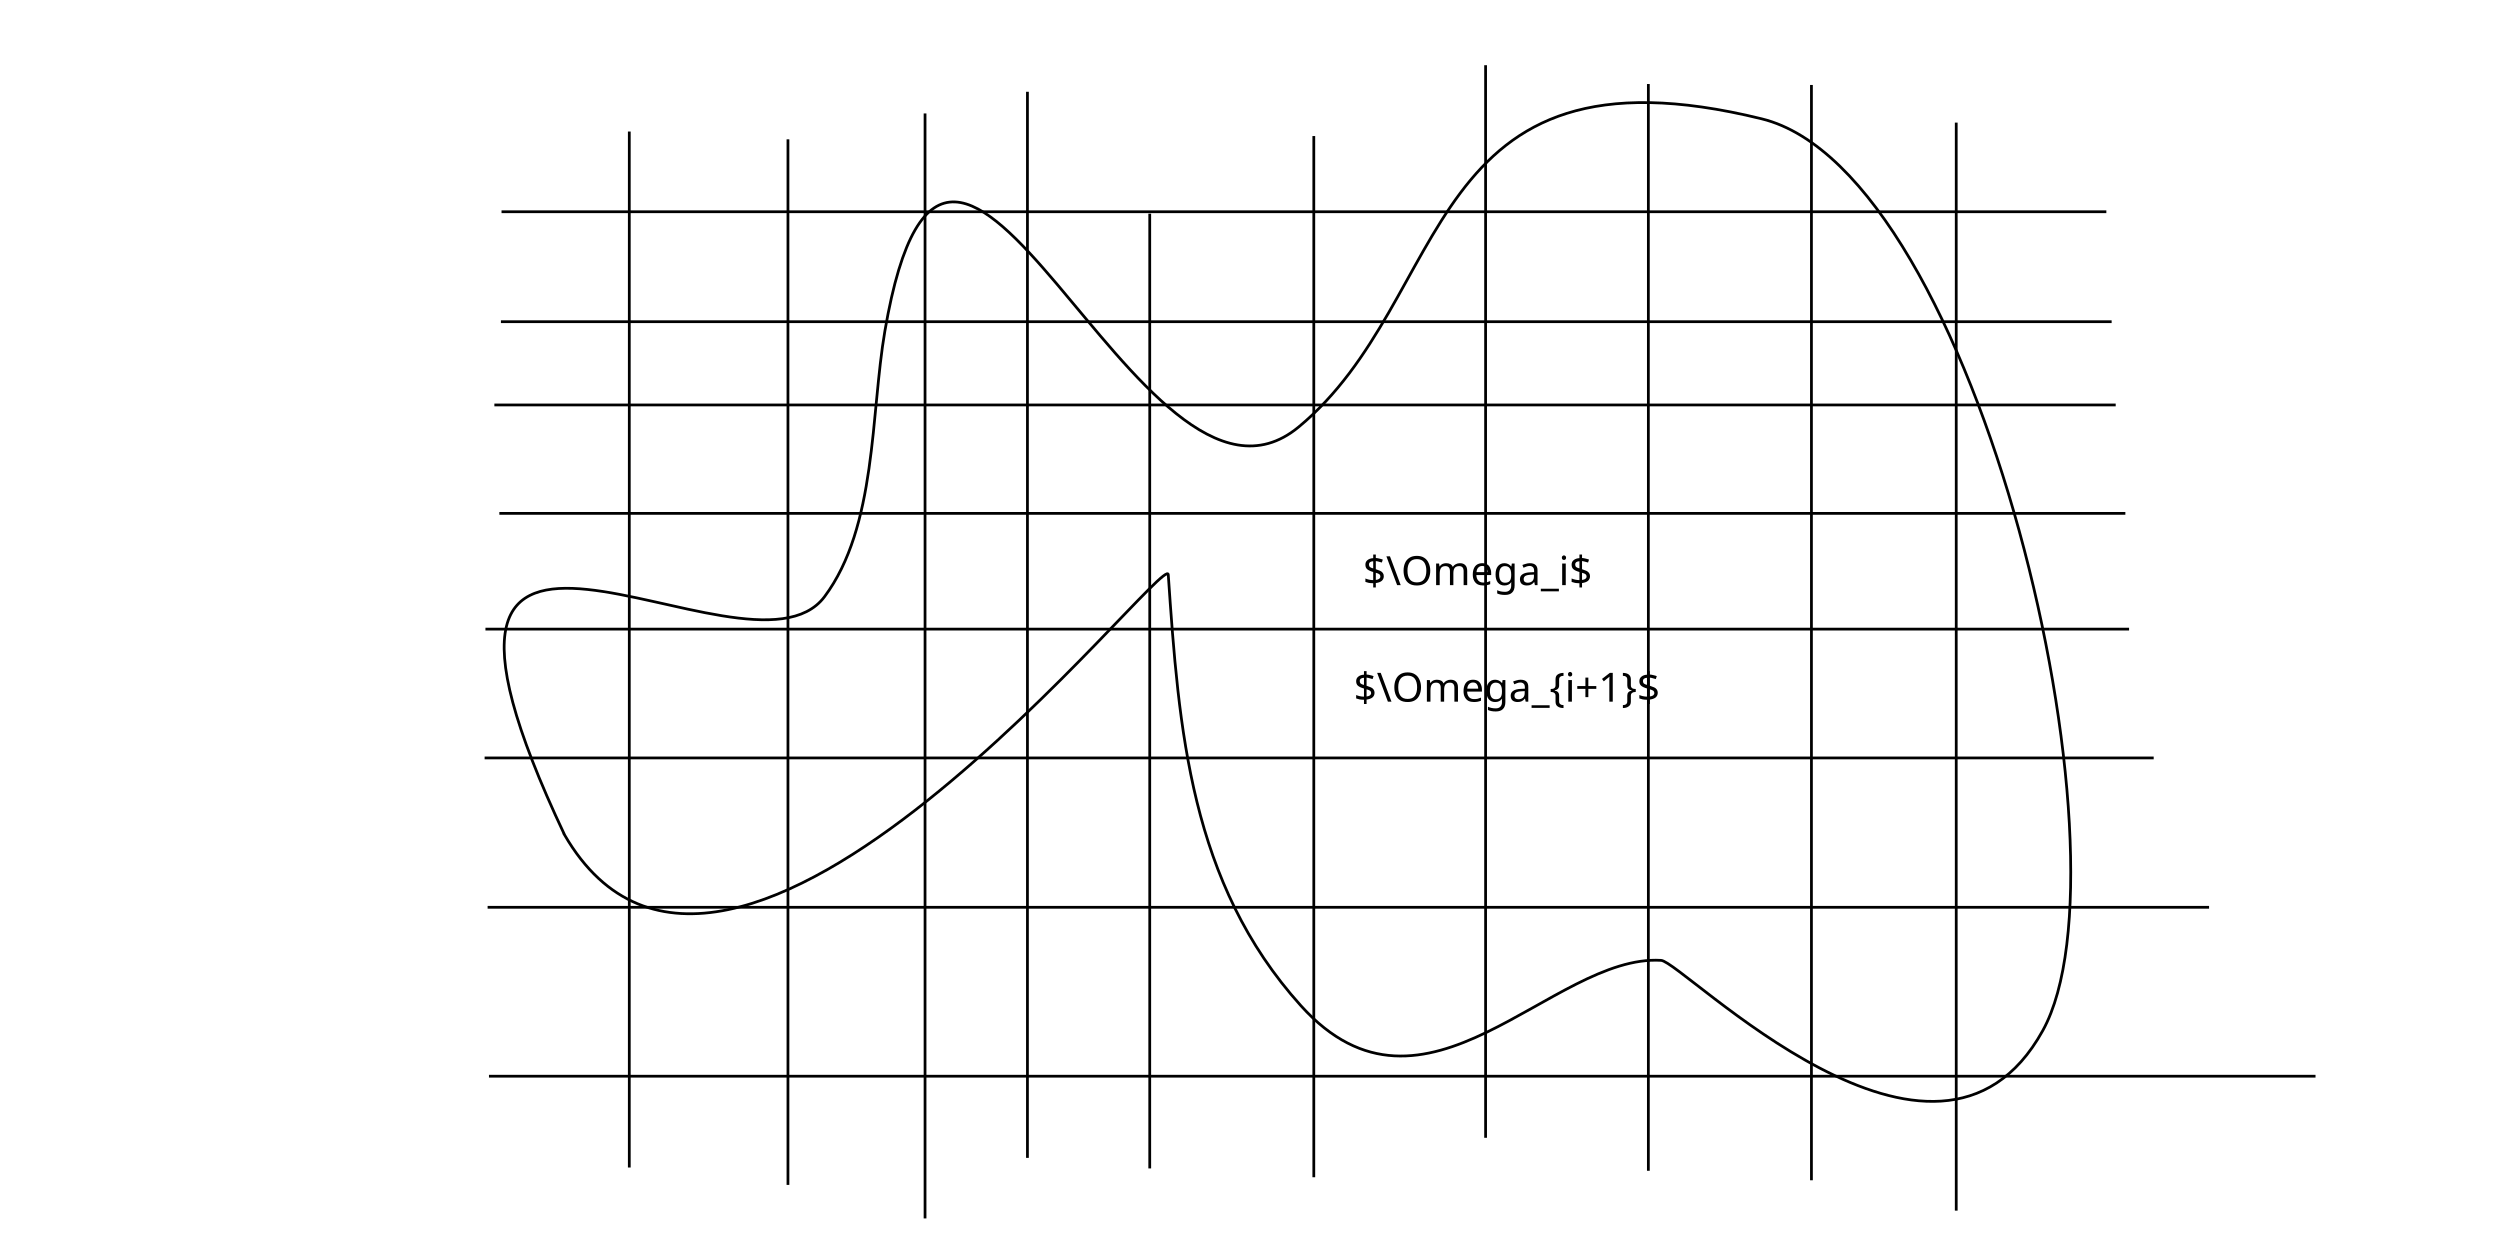
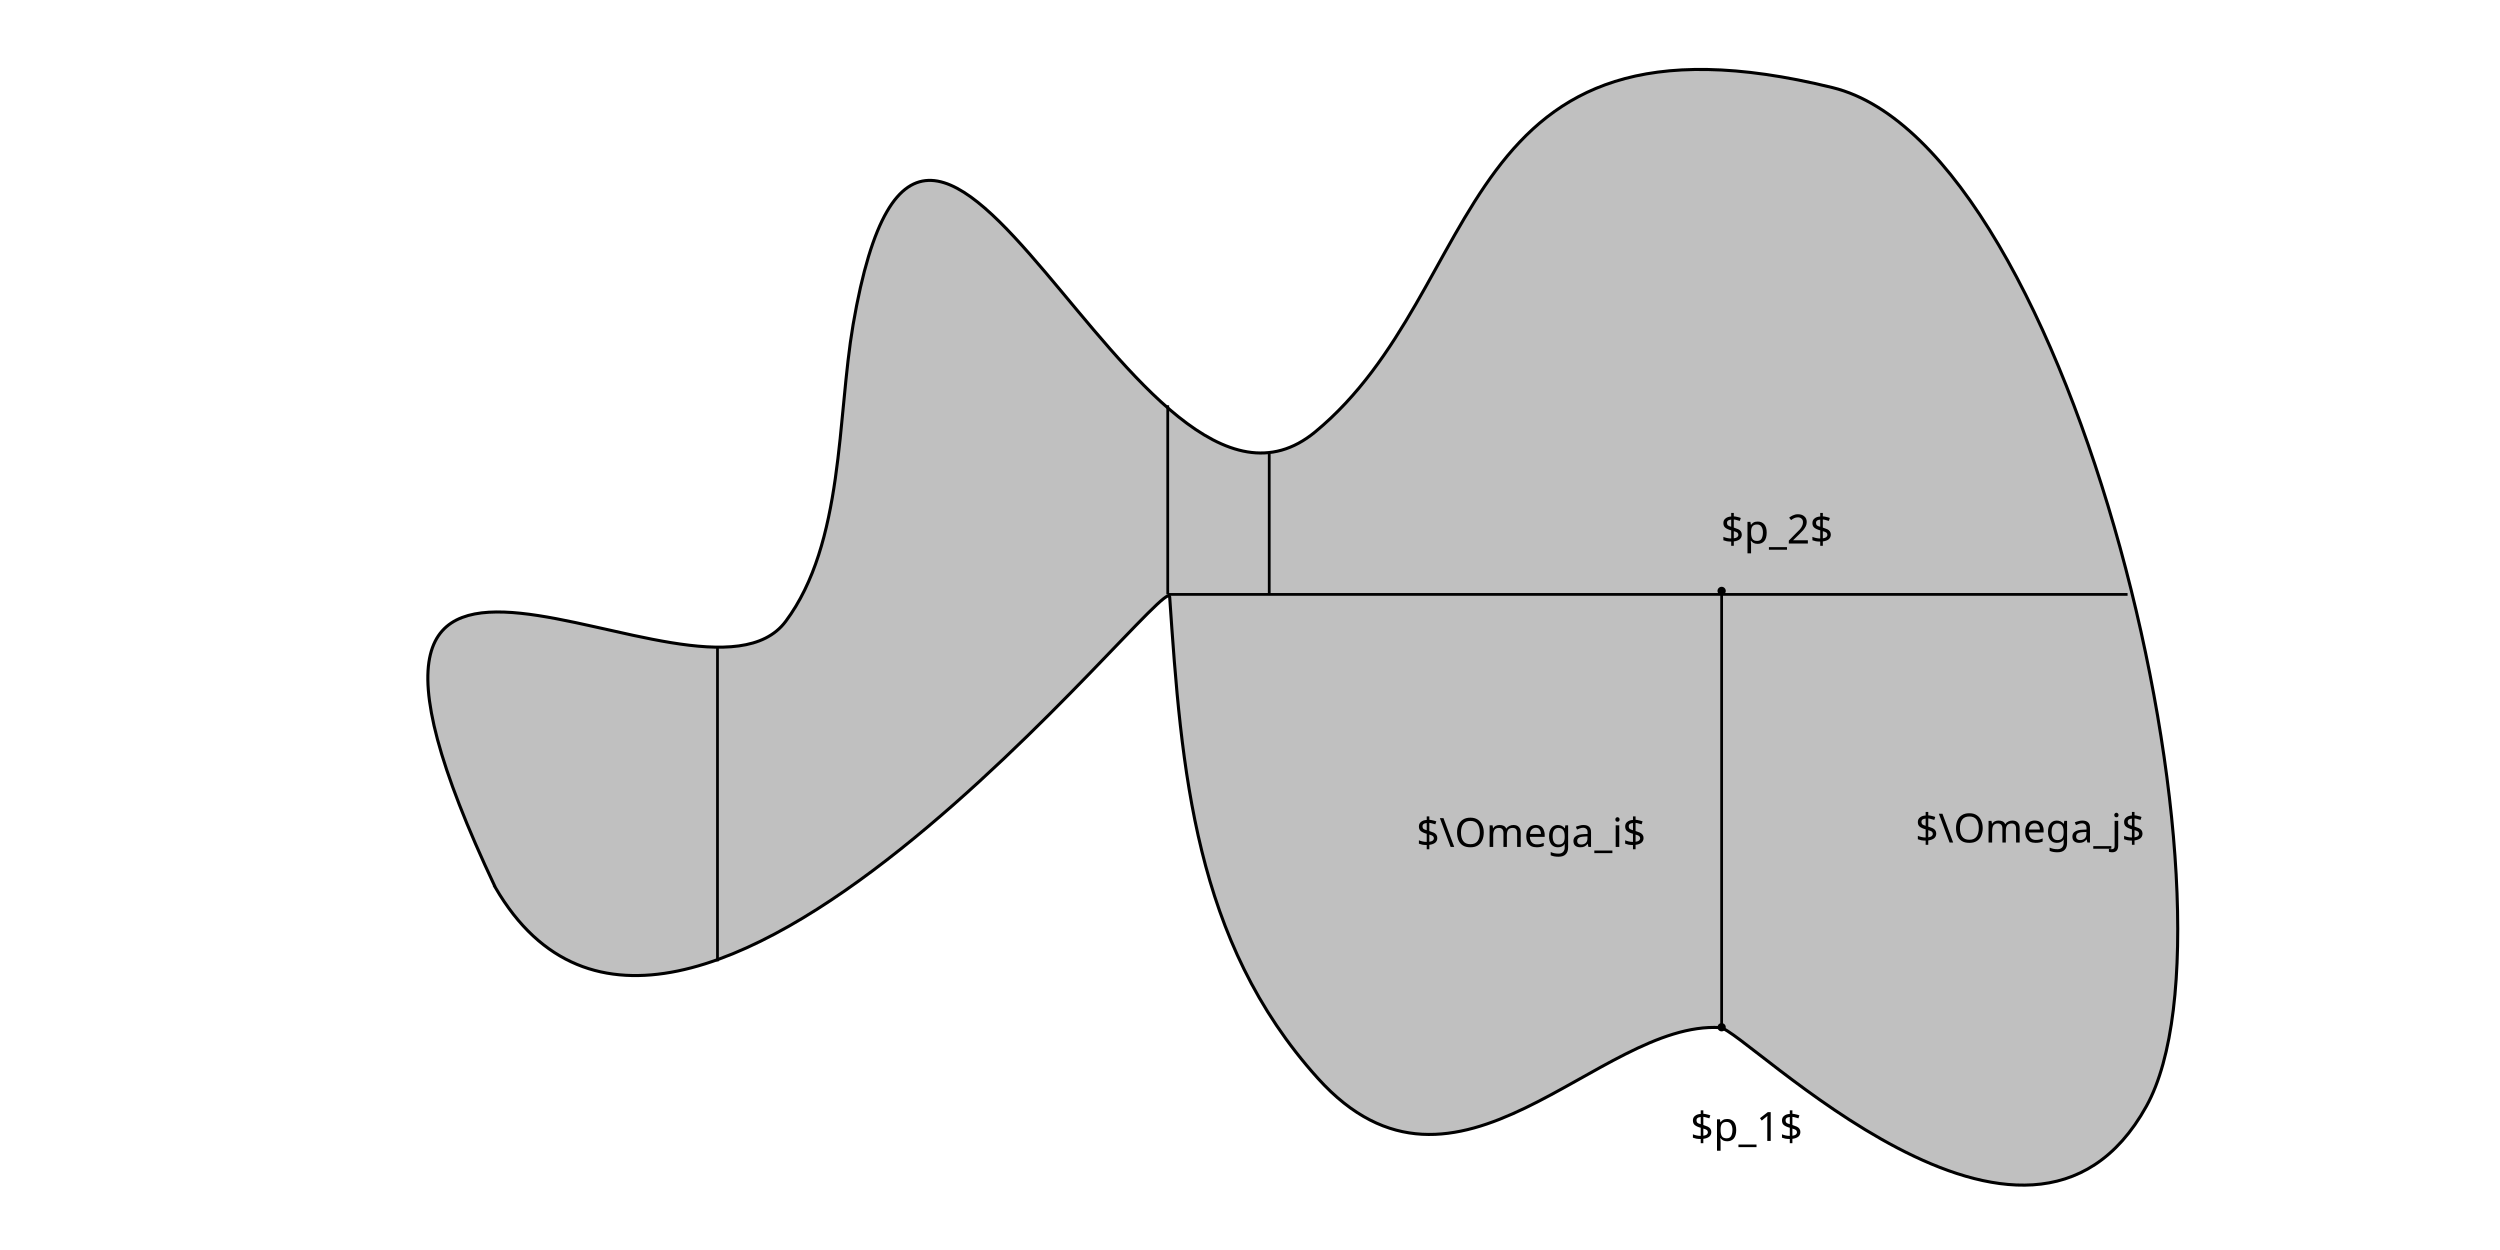
<svg xmlns="http://www.w3.org/2000/svg" width="240mm" height="120mm" viewBox="0 0 240 120" version="1.1" id="svg8">
-   <defs id="defs2" />
+   <defs id="defs2">
+     <marker style="overflow:visible" id="Arrow1Lstart" refX="0.0" refY="0.0" orient="auto">
+       <path transform="scale(0.8) translate(12.5,0)" style="fill-rule:evenodd;fill:context-stroke;stroke:context-stroke;stroke-width:1.0pt" d="M 0.0,0.0 L 5.0,-5.0 L -12.5,0.0 L 5.0,5.0 L 0.0,0.0 z " id="path4642" />
+     </marker>
+     <marker style="overflow:visible;" id="marker4912" refX="0.0" refY="0.0" orient="auto">
+       <path transform="scale(0.8) rotate(180) translate(12.5,0)" style="fill-rule:evenodd;fill:context-stroke;stroke:context-stroke;stroke-width:1.0pt;" d="M 0.0,0.0 L 5.0,-5.0 L -12.5,0.0 L 5.0,5.0 L 0.0,0.0 z " id="path4910" />
+     </marker>
+     <marker style="overflow:visible;" id="Arrow1Lend" refX="0.0" refY="0.0" orient="auto">
+       <path transform="scale(0.8) rotate(180) translate(12.5,0)" style="fill-rule:evenodd;fill:context-stroke;stroke:context-stroke;stroke-width:1.0pt;" d="M 0.0,0.0 L 5.0,-5.0 L -12.5,0.0 L 5.0,5.0 L 0.0,0.0 z " id="path4645" />
+     </marker>
+   </defs>
  <g id="layer1" transform="translate(0,-177)">
-     <path style="fill:none;stroke:#000000;stroke-width:0.265px;stroke-linecap:butt;stroke-linejoin:miter;stroke-opacity:1" d="m 54.202,257.155 c -19.996,-42.32 17.507,-12.903 24.951,-22.871 5.021,-6.722 4.426,-17.542 5.796,-25.509 6.361,-37.001 24.406,21.88 39.72,9.217 14.991,-12.395 11.594,-37.662 44.46,-29.583 20.802,5.113 36.081,71.082 26.973,87.535 -10.236,18.49 -34.56,-6.626 -36.639,-6.749 -10.474,-0.618 -22.651,17.579 -34.574,4.355 -10.637,-11.798 -11.722,-26.531 -12.736,-41.382 -0.177,-2.598 -42.179,52.11 -57.953,24.987 z" id="path936" />
-     <path style="fill:none;stroke:#000000;stroke-width:0.265px;stroke-linecap:butt;stroke-linejoin:miter;stroke-opacity:1" d="M 48.147,197.328 H 202.209" id="path971" />
-     <path style="fill:none;stroke:#000000;stroke-width:0.265px;stroke-linecap:butt;stroke-linejoin:miter;stroke-opacity:1" d="M 48.088,207.883 H 202.717" id="path973" />
-     <path style="fill:none;stroke:#000000;stroke-width:0.265px;stroke-linecap:butt;stroke-linejoin:miter;stroke-opacity:1" d="M 47.46,215.876 H 203.107" id="path975" />
-     <path style="fill:none;stroke:#000000;stroke-width:0.265px;stroke-linecap:butt;stroke-linejoin:miter;stroke-opacity:1" d="M 47.938,226.284 H 204.035" id="path977" />
-     <path style="fill:none;stroke:#000000;stroke-width:0.265px;stroke-linecap:butt;stroke-linejoin:miter;stroke-opacity:1" d="M 46.603,237.395 H 204.391" id="path979" />
-     <path style="fill:none;stroke:#000000;stroke-width:0.265px;stroke-linecap:butt;stroke-linejoin:miter;stroke-opacity:1" d="M 46.523,249.762 H 206.754" id="path981" />
-     <path style="fill:none;stroke:#000000;stroke-width:0.265px;stroke-linecap:butt;stroke-linejoin:miter;stroke-opacity:1" d="M 46.811,264.1 H 212.07" id="path983" />
-     <path style="fill:none;stroke:#000000;stroke-width:0.265px;stroke-linecap:butt;stroke-linejoin:miter;stroke-opacity:1" d="M 46.941,280.316 H 222.29" id="path985" />
-     <path style="fill:none;stroke:#000000;stroke-width:0.265px;stroke-linecap:butt;stroke-linejoin:miter;stroke-opacity:1" d="m 60.412,189.627 v 99.454" id="path987" />
-     <path style="fill:none;stroke:#000000;stroke-width:0.265px;stroke-linecap:butt;stroke-linejoin:miter;stroke-opacity:1" d="M 75.644,190.375 V 290.751" id="path989" />
-     <path style="fill:none;stroke:#000000;stroke-width:0.265px;stroke-linecap:butt;stroke-linejoin:miter;stroke-opacity:1" d="M 88.804,187.891 V 293.969" id="path991" />
-     <path style="fill:none;stroke:#000000;stroke-width:0.265px;stroke-linecap:butt;stroke-linejoin:miter;stroke-opacity:1" d="M 98.634,185.811 V 288.156" id="path993" />
-     <path style="fill:none;stroke:#000000;stroke-width:0.265px;stroke-linecap:butt;stroke-linejoin:miter;stroke-opacity:1" d="m 110.375,197.512 v 91.657" id="path995" />
-     <path style="fill:none;stroke:#000000;stroke-width:0.265px;stroke-linecap:butt;stroke-linejoin:miter;stroke-opacity:1" d="m 126.125,190.06 v 99.956" id="path997" />
-     <path style="fill:none;stroke:#000000;stroke-width:0.265px;stroke-linecap:butt;stroke-linejoin:miter;stroke-opacity:1" d="M 142.617,183.26 V 286.228" id="path999" />
-     <path style="fill:none;stroke:#000000;stroke-width:0.265px;stroke-linecap:butt;stroke-linejoin:miter;stroke-opacity:1" d="M 158.242,185.066 V 289.395" id="path1001" />
-     <path style="fill:none;stroke:#000000;stroke-width:0.265px;stroke-linecap:butt;stroke-linejoin:miter;stroke-opacity:1" d="M 173.898,185.156 V 290.306" id="path1003" />
-     <path style="fill:none;stroke:#000000;stroke-width:0.265px;stroke-linecap:butt;stroke-linejoin:miter;stroke-opacity:1" d="M 187.798,188.771 V 293.221" id="path1005" />
-     <text xml:space="preserve" style="font-size:3.881px;line-height:1.25;font-family:sans-serif;-inkscape-font-specification:'sans-serif, Normal';stroke-width:0.265" x="130.844" y="233.177" id="text4400">
-       <tspan id="tspan4398" style="stroke-width:0.265" x="130.844" y="233.177">$\Omega_i$</tspan>
+     <path style="fill:#000000;fill-opacity:0.249;stroke:#000000;stroke-width:0.296px;stroke-linecap:butt;stroke-linejoin:miter;stroke-opacity:1" d="m 47.555,262.201 c -22.335,-47.272 19.555,-14.413 27.87,-25.547 5.608,-7.509 4.944,-19.594 6.474,-28.494 7.106,-41.33 27.261,24.44 44.368,10.296 16.745,-13.845 12.951,-42.068 49.663,-33.044 23.236,5.712 40.303,79.399 30.129,97.777 -11.433,20.654 -38.604,-7.402 -40.926,-7.539 -11.7,-0.69 -25.301,19.636 -38.62,4.864 -11.882,-13.179 -13.094,-29.635 -14.226,-46.224 -0.198,-2.902 -47.114,58.208 -64.733,27.911 z" id="path936" />
+     <path style="fill:none;stroke:#000000;stroke-width:0.265px;stroke-linecap:butt;stroke-linejoin:miter;stroke-opacity:1" d="m 68.878,239.165 v 30.121" id="path1801" />
+     <path style="fill:none;stroke:#000000;stroke-width:0.265px;stroke-linecap:butt;stroke-linejoin:miter;stroke-opacity:1" d="M 112.103,234.063 V 215.908" id="path1803" />
+     <path style="fill:none;stroke:#000000;stroke-width:0.265px;stroke-linecap:butt;stroke-linejoin:miter;stroke-opacity:1" d="m 112.103,234.063 h 92.144" id="path1805" />
+     <path style="fill:none;stroke:#000000;stroke-width:0.265px;stroke-linecap:butt;stroke-linejoin:miter;stroke-opacity:1" d="m 121.846,220.557 v 13.566" id="path1807" />
+     <path style="fill:none;stroke:#000000;stroke-width:0.265;stroke-linecap:butt;stroke-linejoin:bevel;stroke-opacity:1;stroke-miterlimit:4;stroke-dasharray:none;marker-end:" d="M 165.277,275.616 V 233.729" id="path1809" />
+     <text xml:space="preserve" style="font-size:3.881px;line-height:1.25;font-family:sans-serif;-inkscape-font-specification:'sans-serif, Normal';stroke-width:0.265" x="135.981" y="258.307" id="text3035">
+       <tspan id="tspan3033" style="stroke-width:0.265" x="135.981" y="258.307">$\Omega_i$</tspan>
    </text>
-     <text xml:space="preserve" style="font-size:3.881px;line-height:1.25;font-family:sans-serif;-inkscape-font-specification:'sans-serif, Normal';stroke-width:0.265" x="129.956" y="244.362" id="text4400-3">
-       <tspan id="tspan4398-6" style="stroke-width:0.265" x="129.956" y="244.362">$\Omega_{i+1}$</tspan>
+     <text xml:space="preserve" style="font-size:3.881px;line-height:1.25;font-family:sans-serif;-inkscape-font-specification:'sans-serif, Normal';stroke-width:0.265" x="183.879" y="257.883" id="text6330">
+       <tspan id="tspan6328" style="stroke-width:0.265" x="183.879" y="257.883">$\Omega_j$</tspan>
    </text>
+     <text xml:space="preserve" style="font-size:3.881px;line-height:1.25;font-family:sans-serif;-inkscape-font-specification:'sans-serif, Normal';stroke-width:0.265" x="162.285" y="286.531" id="text10428">
+       <tspan id="tspan10426" style="stroke-width:0.265" x="162.285" y="286.531">$p_1$</tspan>
+     </text>
+     <text xml:space="preserve" style="font-size:3.881px;line-height:1.25;font-family:sans-serif;-inkscape-font-specification:'sans-serif, Normal';stroke-width:0.265" x="165.212" y="229.179" id="text11752">
+       <tspan id="tspan11750" style="stroke-width:0.265" x="165.212" y="229.179">$p_2$</tspan>
+     </text>
+     <circle id="path13715" style="fill:#000000;stroke:none;stroke-width:0.265" cx="165.277" cy="233.729" r="0.397" />
+     <circle id="path13717" style="fill:#000000;stroke:none;stroke-width:0.265" cx="165.277" cy="275.616" r="0.397" />
  </g>
</svg>
